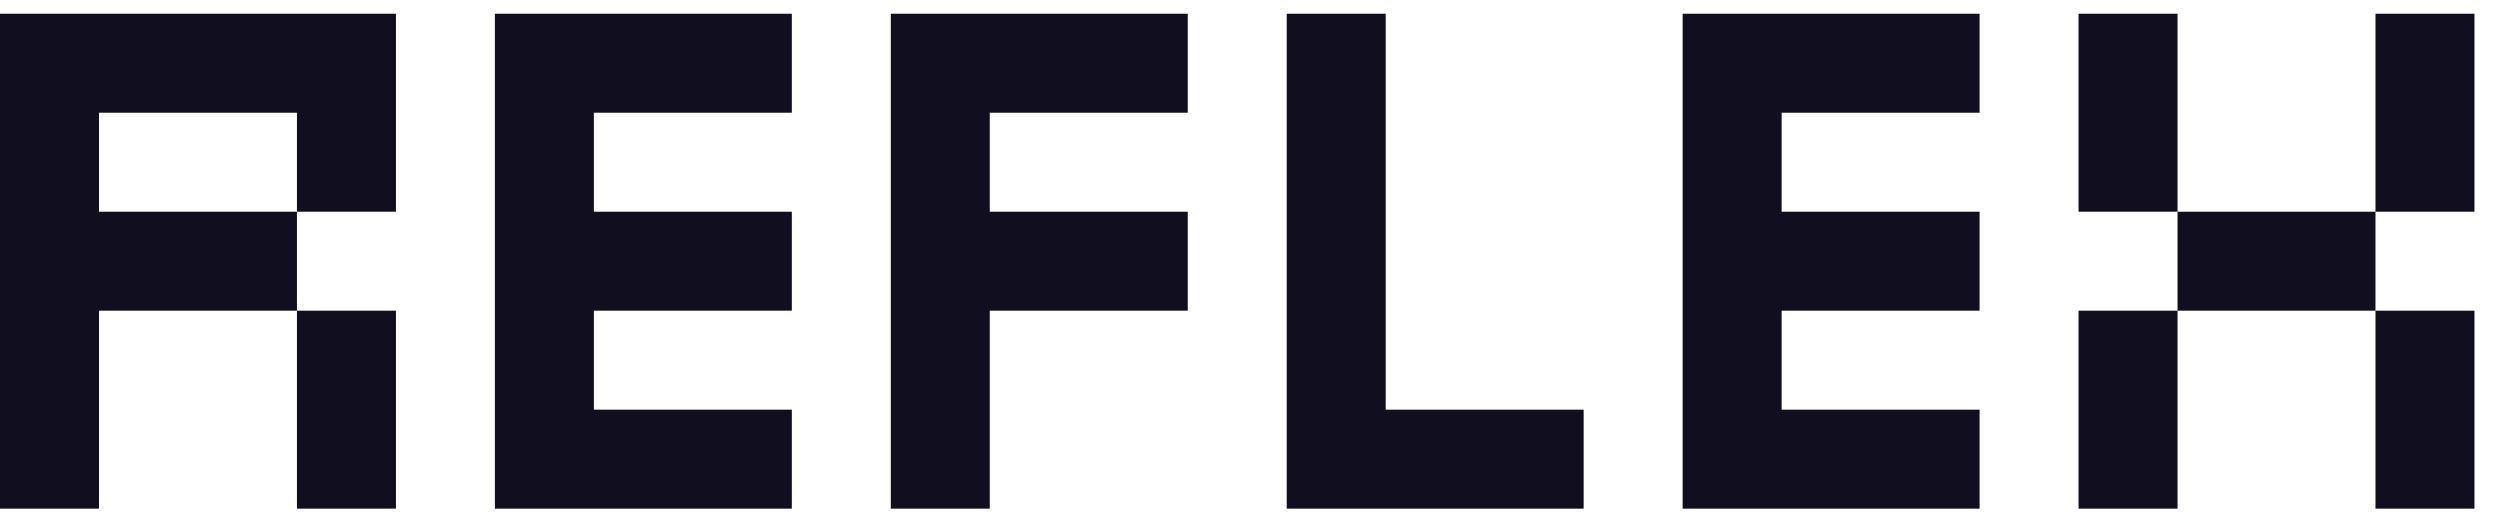
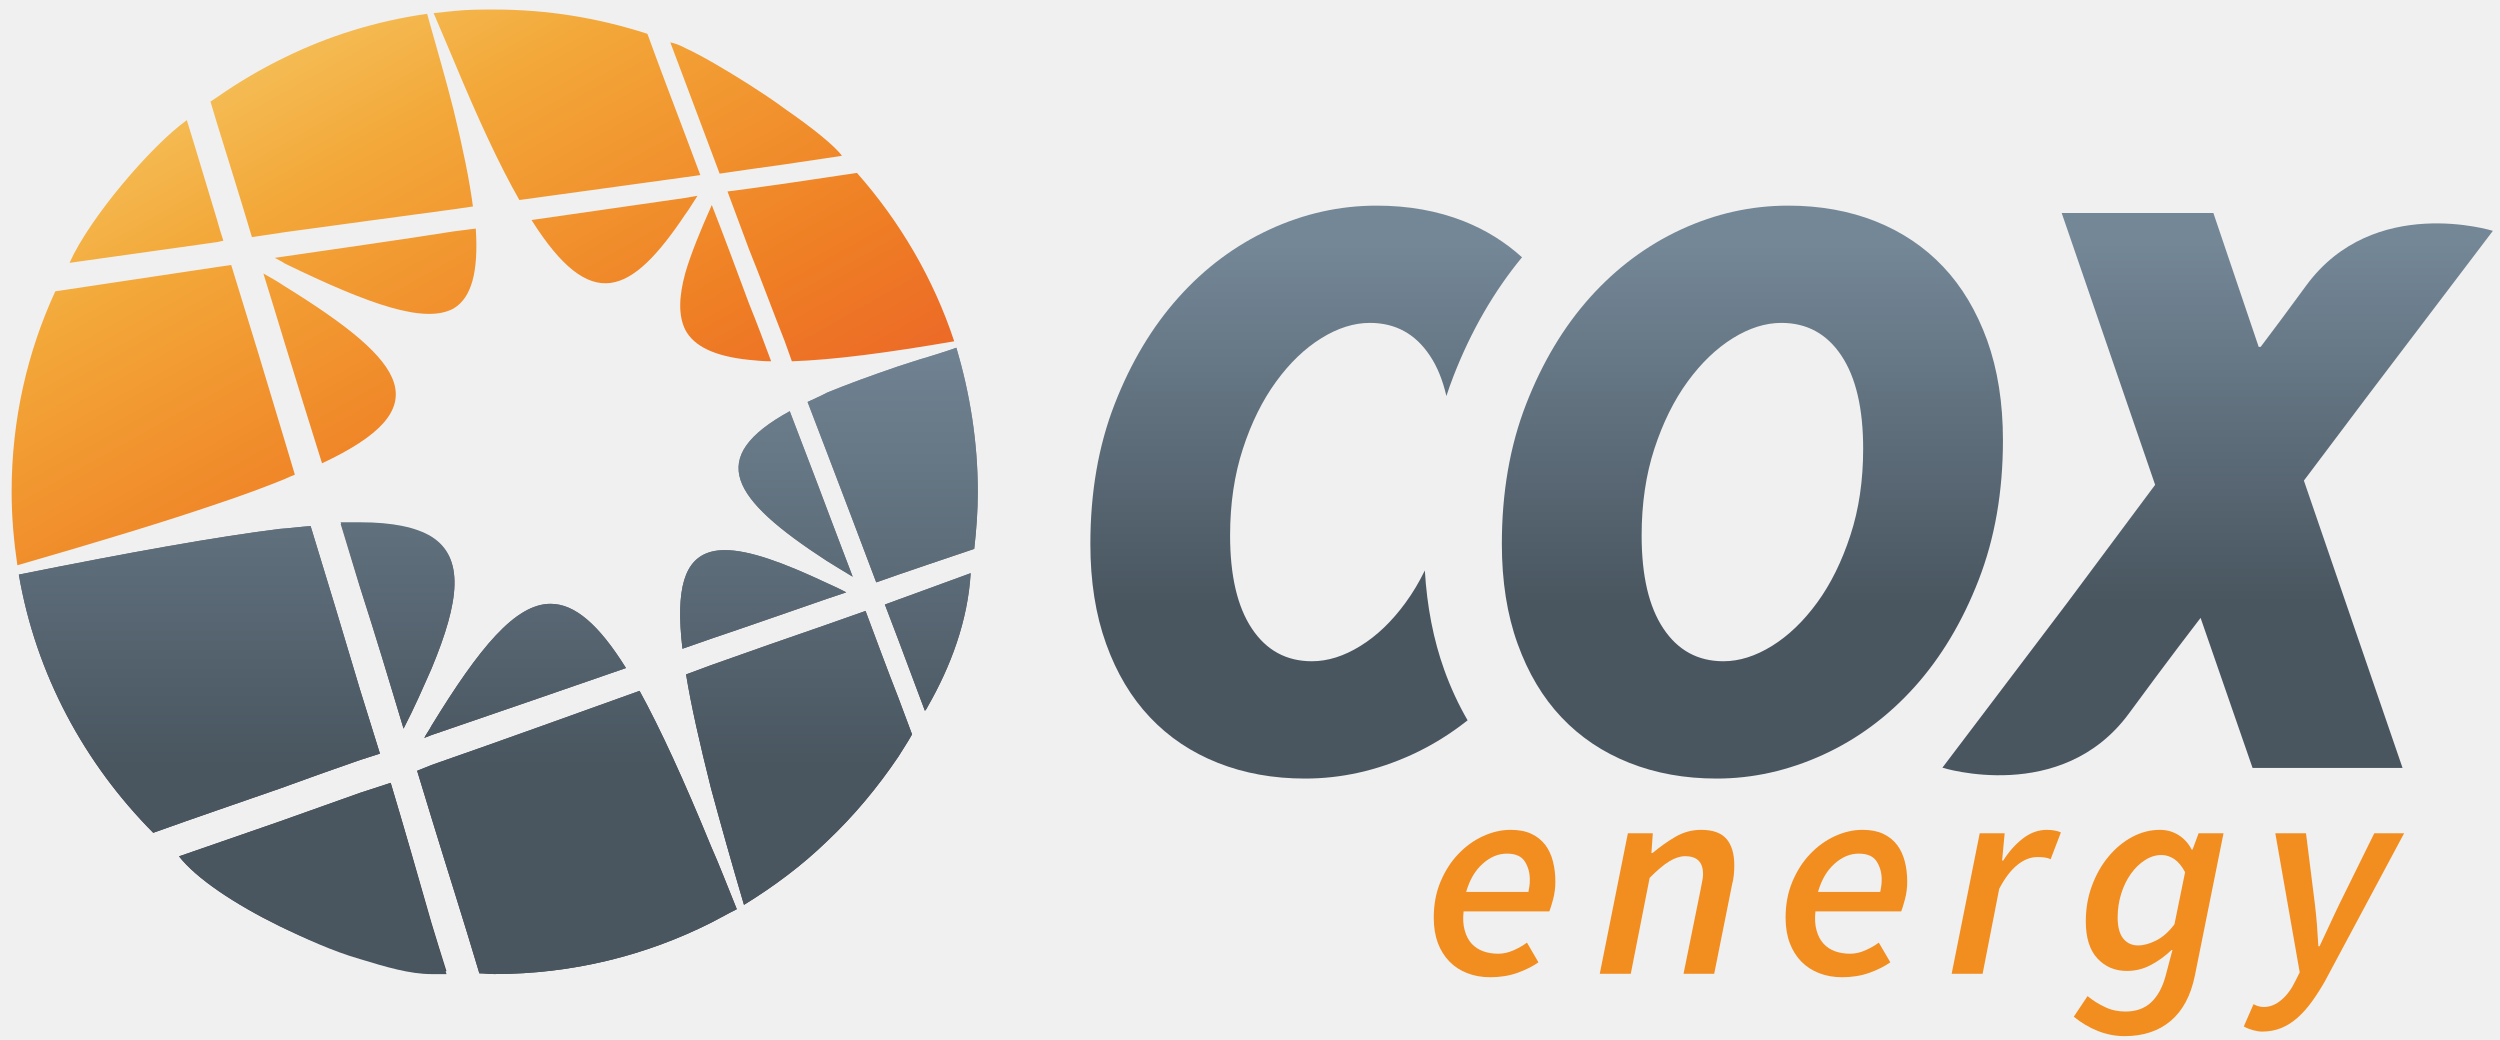
- <svg xmlns="http://www.w3.org/2000/svg" width="67" height="14" viewBox="0 0 67 14" fill="none">
-   <rect width="67" height="14" fill="#1E1E1E" />
-   <g id="Nav Template &gt; Initial" clip-path="url(#clip0_0_1)">
-     <rect width="1440" height="1024" transform="translate(-16 -17)" fill="white" />
-     <g id="Sidebar">
-       <g clip-path="url(#clip1_0_1)">
-         <path d="M-16 -17H264V1007H-16V-17Z" fill="white" />
-         <g id="Header">
-           <path d="M-16 -17H264V31H-16V-17Z" fill="white" />
-           <g id="Button">
-             <rect x="-4" y="-3" width="74.316" height="20" rx="6" fill="white" />
-             <g id="Logo">
-               <g id="Reflex">
-                 <path d="M0 13.632V0.368H10.611V5.674H7.958V3.021H2.653V5.674H7.958V8.326H2.653V13.632H0ZM7.958 13.632V8.326H10.611V13.632H7.958Z" fill="#110F1F" />
-                 <path d="M13.263 13.632V0.368H21.221V3.021H15.916V5.674H21.221V8.326H15.916V10.979H21.221V13.632H13.263Z" fill="#110F1F" />
-                 <path d="M23.874 13.632V0.368H31.832V3.021H26.526V5.674H31.832V8.326H26.526V13.632H23.874Z" fill="#110F1F" />
-                 <path d="M34.484 13.632V0.368H37.137V10.979H42.442V13.632H34.484Z" fill="#110F1F" />
-                 <path d="M45.095 13.632V0.368H53.053V3.021H47.748V5.674H53.053V8.326H47.748V10.979H53.053V13.632H45.095Z" fill="#110F1F" />
-                 <path d="M55.705 5.674V0.368H58.358V5.674H55.705ZM63.663 5.674V0.368H66.316V5.674H63.663ZM58.358 8.326V5.674H63.663V8.326H58.358ZM55.705 13.632V8.326H58.358V13.632H55.705ZM63.663 13.632V8.326H66.316V13.632H63.663Z" fill="#110F1F" />
-               </g>
-             </g>
-           </g>
-           <path d="M264 30.5H-16V31.5H264V30.5Z" fill="#F4F3F6" />
+ <svg xmlns="http://www.w3.org/2000/svg" width="190px" height="79px" viewBox="0 0 190 79" version="1.1">
+   <defs>
+     <linearGradient x1="49.98%" y1="30.506%" x2="49.98%" y2="102.127%" id="linearGradient-1">
+       <stop stop-color="#495660" offset="0%" />
+       <stop stop-color="#748797" offset="87.488%" />
+       <stop stop-color="#748797" offset="100%" />
+     </linearGradient>
+     <linearGradient x1="50.012%" y1="30.506%" x2="50.012%" y2="102.127%" id="linearGradient-2">
+       <stop stop-color="#495660" offset="0%" />
+       <stop stop-color="#748797" offset="87.488%" />
+       <stop stop-color="#748797" offset="100%" />
+     </linearGradient>
+     <linearGradient x1="50.012%" y1="30.666%" x2="50.012%" y2="104.149%" id="linearGradient-3">
+       <stop stop-color="#495660" offset="0%" />
+       <stop stop-color="#748797" offset="87.488%" />
+       <stop stop-color="#748797" offset="100%" />
+     </linearGradient>
+     <linearGradient x1="2.084%" y1="100.656%" x2="98.587%" y2="-1.367%" id="linearGradient-4">
+       <stop stop-color="#F6D576" offset="0%" />
+       <stop stop-color="#F3A839" offset="31%" />
+       <stop stop-color="#EF7F24" offset="63%" />
+       <stop stop-color="#E8502B" offset="100%" />
+     </linearGradient>
+     <linearGradient x1="49.961%" y1="-0.537%" x2="49.961%" y2="99.439%" id="linearGradient-5">
+       <stop stop-color="#454345" offset="0%" />
+       <stop stop-color="#454345" offset="34%" />
+       <stop stop-color="#8F9198" offset="91%" />
+       <stop stop-color="#909298" offset="100%" />
+     </linearGradient>
+     <linearGradient x1="49.87%" y1="-20.845%" x2="49.87%" y2="367.428%" id="linearGradient-6">
+       <stop stop-color="#495660" offset="0%" />
+       <stop stop-color="#748797" offset="87.488%" />
+       <stop stop-color="#748797" offset="100%" />
+     </linearGradient>
+     <linearGradient x1="53.517%" y1="-18.498%" x2="53.517%" y2="235.914%" id="linearGradient-7">
+       <stop stop-color="#495660" offset="0%" />
+       <stop stop-color="#748797" offset="87.488%" />
+       <stop stop-color="#748797" offset="100%" />
+     </linearGradient>
+     <linearGradient x1="49.894%" y1="46.964%" x2="49.894%" y2="224.382%" id="linearGradient-8">
+       <stop stop-color="#495660" offset="0%" />
+       <stop stop-color="#748797" offset="87.488%" />
+       <stop stop-color="#748797" offset="100%" />
+     </linearGradient>
+     <linearGradient x1="49.428%" y1="-40%" x2="49.428%" y2="338.417%" id="linearGradient-9">
+       <stop stop-color="#495660" offset="0%" />
+       <stop stop-color="#748797" offset="87.488%" />
+       <stop stop-color="#748797" offset="100%" />
+     </linearGradient>
+     <linearGradient x1="49.79%" y1="-78.402%" x2="49.79%" y2="143.634%" id="linearGradient-10">
+       <stop stop-color="#495660" offset="0%" />
+       <stop stop-color="#748797" offset="87.488%" />
+       <stop stop-color="#748797" offset="100%" />
+     </linearGradient>
+     <linearGradient x1="49.804%" y1="73.349%" x2="49.804%" y2="257.359%" id="linearGradient-11">
+       <stop stop-color="#495660" offset="0%" />
+       <stop stop-color="#748797" offset="87.488%" />
+       <stop stop-color="#748797" offset="100%" />
+     </linearGradient>
+     <linearGradient x1="35.021%" y1="-114.267%" x2="35.021%" y2="200.854%" id="linearGradient-12">
+       <stop stop-color="#495660" offset="0%" />
+       <stop stop-color="#748797" offset="87.488%" />
+       <stop stop-color="#748797" offset="100%" />
+     </linearGradient>
+     <linearGradient x1="50.012%" y1="21.664%" x2="50.012%" y2="191.653%" id="linearGradient-13">
+       <stop stop-color="#495660" offset="0%" />
+       <stop stop-color="#748797" offset="87.488%" />
+       <stop stop-color="#748797" offset="100%" />
+     </linearGradient>
+     <linearGradient x1="48.705%" y1="-119.182%" x2="48.705%" y2="409.198%" id="linearGradient-14">
+       <stop stop-color="#495660" offset="0%" />
+       <stop stop-color="#748797" offset="87.488%" />
+       <stop stop-color="#748797" offset="100%" />
+     </linearGradient>
+     <linearGradient x1="49.832%" y1="108.635%" x2="49.832%" y2="384.551%" id="linearGradient-15">
+       <stop stop-color="#495660" offset="0%" />
+       <stop stop-color="#748797" offset="87.488%" />
+       <stop stop-color="#748797" offset="100%" />
+     </linearGradient>
+   </defs>
+   <g id="header" stroke="none" stroke-width="1" fill="none" fill-rule="evenodd" transform="translate(-250, -15)">
+     <g id="logo" transform="translate(250, 15)" fill-rule="nonzero">
+       <g id="g3344" transform="translate(95, 39.67647) scale(-1, 1) rotate(-180) translate(-95, -39.67647) ">
+         <g id="g3346" transform="translate(82.78676, 20.17175)" fill="url(#linearGradient-1)">
+           <g id="g3348">
+             <g id="g3354">
+               <g id="g3356">
+                 <path d="M13.714,41.746 C11.098,40.539 8.787,38.817 6.781,36.579 C4.775,34.337 3.158,31.634 1.926,28.468 C0.694,25.302 0.081,21.76 0.081,17.842 C0.081,15.001 0.478,12.468 1.278,10.251 C2.074,8.031 3.187,6.169 4.614,4.662 C6.037,3.155 7.751,2.006 9.761,1.208 C11.767,0.41 13.98,0.01 16.397,0.01 C19.161,0.01 21.861,0.617 24.498,1.82 C26.022,2.517 27.435,3.395 28.751,4.438 C28.066,5.62 27.469,6.899 26.982,8.255 C26.157,10.547 25.662,13.092 25.501,15.828 C25.069,14.942 24.582,14.123 24.041,13.384 C23.008,11.965 21.861,10.863 20.609,10.091 C19.356,9.314 18.124,8.926 16.918,8.926 C14.975,8.926 13.452,9.757 12.351,11.416 C11.251,13.072 10.7,15.427 10.7,18.488 C10.7,20.898 11.026,23.094 11.674,25.078 C12.317,27.058 13.164,28.759 14.201,30.182 C15.233,31.6 16.376,32.698 17.633,33.476 C18.881,34.253 20.113,34.641 21.324,34.641 C23.266,34.641 24.786,33.81 25.886,32.149 C26.449,31.314 26.859,30.288 27.139,29.084 C27.308,29.599 27.486,30.106 27.681,30.604 C29.01,34.021 30.757,37.047 32.886,39.627 C31.617,40.779 30.152,41.696 28.48,42.363 C26.474,43.157 24.261,43.553 21.84,43.553 C19.034,43.553 16.325,42.949 13.714,41.746" id="path3366" />
+               </g>
+             </g>
+           </g>
+         </g>
+         <g id="g3368" transform="translate(114.0894, 20.17175)" fill="url(#linearGradient-2)">
+           <g id="g3370">
+             <g id="g3376">
+               <g id="g3378">
+                 <path d="M13.684,41.746 C11.068,40.539 8.762,38.817 6.752,36.579 C4.745,34.337 3.129,31.634 1.897,28.468 C0.665,25.302 0.051,21.76 0.051,17.842 C0.051,15.001 0.449,12.468 1.25,10.251 C2.049,8.031 3.158,6.169 4.585,4.662 C6.011,3.155 7.725,2.006 9.735,1.208 C11.741,0.41 13.955,0.01 16.372,0.01 C19.131,0.01 21.831,0.617 24.468,1.82 C27.1,3.024 29.42,4.75 31.43,6.988 C33.436,9.225 35.057,11.931 36.285,15.098 C37.516,18.26 38.134,21.802 38.134,25.724 C38.134,28.565 37.732,31.094 36.936,33.316 C36.132,35.532 35.023,37.394 33.597,38.905 C32.175,40.412 30.457,41.561 28.451,42.363 C26.444,43.157 24.231,43.553 21.814,43.553 C19.004,43.553 16.295,42.949 13.684,41.746 M12.325,11.416 C11.221,13.072 10.675,15.427 10.675,18.488 C10.675,20.898 10.996,23.094 11.644,25.078 C12.292,27.058 13.134,28.759 14.171,30.182 C15.208,31.6 16.35,32.698 17.603,33.476 C18.856,34.253 20.083,34.641 21.294,34.641 C23.236,34.641 24.756,33.81 25.86,32.149 C26.961,30.494 27.511,28.135 27.511,25.078 C27.511,22.663 27.189,20.468 26.537,18.488 C25.89,16.508 25.052,14.806 24.015,13.384 C22.978,11.965 21.831,10.863 20.583,10.091 C19.326,9.314 18.098,8.926 16.892,8.926 C14.949,8.926 13.426,9.757 12.325,11.416" id="path3388" />
+               </g>
+             </g>
+           </g>
+         </g>
+         <g id="g3390" transform="translate(147.4022, 20.17175)" fill="url(#linearGradient-3)">
+           <g id="g3392">
+             <g id="g3398">
+               <g id="g3400">
+                 <path d="M9.286,42.992 L16.388,22.334 L9.693,13.346 L0.22,0.837 C0.22,0.837 9.286,-2.013 14.403,4.966 C17.302,8.922 19.647,11.974 19.842,12.223 L23.794,0.816 L35.192,0.816 L27.693,22.655 L32.589,29.161 L42.057,41.637 C42.057,41.637 32.992,44.465 27.875,37.487 C26.558,35.68 25.348,34.063 24.404,32.812 L24.383,32.825 L24.26,32.812 L20.815,42.992 L9.286,42.992 Z" id="path3410" />
+               </g>
+             </g>
+           </g>
+         </g>
+         <g id="g3412" transform="translate(108.4188, -0)" fill="#F28E20">
+           <g id="g3414-Clipped">
+             <g id="g3414" transform="translate(0.214149, 0.11946)">
+               <g id="g3420" transform="translate(0.060021, 4.856694)">
+                 <path d="M7.467,6.589 C7.497,6.736 7.518,6.884 7.543,7.036 C7.568,7.184 7.573,7.348 7.573,7.526 C7.573,8.049 7.446,8.505 7.192,8.906 C6.938,9.303 6.485,9.501 5.833,9.501 C5.177,9.501 4.564,9.248 3.988,8.729 C3.412,8.218 2.997,7.504 2.735,6.589 L7.467,6.589 Z M0.272,4.63 C0.272,5.634 0.441,6.542 0.784,7.361 C1.127,8.18 1.575,8.885 2.138,9.472 C2.697,10.059 3.323,10.51 4.022,10.831 C4.72,11.148 5.414,11.309 6.113,11.309 C6.739,11.309 7.268,11.207 7.696,11.004 C8.127,10.802 8.474,10.519 8.745,10.169 C9.012,9.814 9.206,9.396 9.329,8.915 C9.452,8.438 9.515,7.922 9.515,7.37 C9.515,6.905 9.456,6.462 9.342,6.023 C9.223,5.588 9.13,5.284 9.058,5.111 L2.54,5.111 C2.481,4.545 2.507,4.06 2.629,3.654 C2.744,3.245 2.921,2.911 3.158,2.65 C3.4,2.392 3.696,2.202 4.043,2.075 C4.39,1.953 4.771,1.894 5.177,1.894 C5.554,1.894 5.939,1.978 6.333,2.152 C6.726,2.325 7.065,2.523 7.357,2.738 L8.229,1.24 C7.793,0.936 7.268,0.67 6.65,0.446 C6.032,0.222 5.334,0.108 4.568,0.108 C3.924,0.108 3.344,0.209 2.82,0.416 C2.299,0.615 1.847,0.91 1.469,1.295 C1.093,1.678 0.797,2.147 0.585,2.704 C0.378,3.266 0.272,3.908 0.272,4.63 Z" id="path3422" />
+               </g>
+               <g id="g3424" transform="translate(12.78846, 5.017828)">
+                 <path d="M2.297,10.886 L4.193,10.886 L4.087,9.387 L4.172,9.387 C4.739,9.864 5.323,10.278 5.924,10.628 C6.53,10.974 7.173,11.147 7.854,11.147 C8.76,11.147 9.403,10.915 9.797,10.451 C10.19,9.986 10.385,9.319 10.385,8.449 C10.385,8.205 10.373,7.964 10.351,7.732 C10.33,7.5 10.284,7.238 10.208,6.951 L8.857,0.205 L6.526,0.205 L7.833,6.647 C7.876,6.892 7.918,7.103 7.951,7.276 C7.99,7.449 8.011,7.614 8.011,7.778 C8.011,8.69 7.558,9.146 6.657,9.146 C6.28,9.146 5.874,9.015 5.446,8.754 C5.019,8.496 4.519,8.074 3.952,7.496 L2.517,0.205 L0.16,0.205 L2.297,10.886 Z" id="path3426" />
+               </g>
+               <g id="g3428" transform="translate(26.79999, 4.856694)">
+                 <path d="M7.467,6.589 C7.496,6.736 7.522,6.884 7.543,7.036 C7.564,7.184 7.577,7.348 7.577,7.526 C7.577,8.049 7.449,8.505 7.192,8.906 C6.942,9.303 6.485,9.501 5.833,9.501 C5.177,9.501 4.563,9.248 3.988,8.729 C3.412,8.218 2.997,7.504 2.735,6.589 L7.467,6.589 Z M0.272,4.63 C0.272,5.634 0.441,6.542 0.784,7.361 C1.127,8.18 1.575,8.885 2.138,9.472 C2.693,10.059 3.323,10.51 4.021,10.831 C4.72,11.148 5.414,11.309 6.117,11.309 C6.743,11.309 7.268,11.207 7.695,11.004 C8.123,10.802 8.474,10.519 8.741,10.169 C9.011,9.814 9.206,9.396 9.329,8.915 C9.456,8.438 9.515,7.922 9.515,7.37 C9.515,6.905 9.46,6.462 9.341,6.023 C9.227,5.588 9.13,5.284 9.058,5.111 L2.54,5.111 C2.481,4.545 2.511,4.06 2.629,3.654 C2.743,3.245 2.921,2.911 3.162,2.65 C3.399,2.392 3.7,2.202 4.043,2.075 C4.394,1.953 4.771,1.894 5.177,1.894 C5.558,1.894 5.939,1.978 6.332,2.152 C6.726,2.325 7.069,2.523 7.356,2.738 L8.233,1.24 C7.797,0.936 7.268,0.67 6.65,0.446 C6.032,0.222 5.338,0.108 4.567,0.108 C3.928,0.108 3.349,0.209 2.824,0.416 C2.299,0.615 1.85,0.91 1.469,1.295 C1.093,1.678 0.801,2.147 0.589,2.704 C0.377,3.266 0.272,3.908 0.272,4.63 Z" id="path3430" />
+               </g>
+               <g id="g3432" transform="translate(39.52818, 5.017828)">
+                 <path d="M2.297,10.886 L4.193,10.886 L3.999,8.817 L4.087,8.817 C4.506,9.488 5.002,10.041 5.569,10.484 C6.136,10.924 6.745,11.147 7.401,11.147 C7.82,11.147 8.18,11.08 8.468,10.953 L7.685,8.91 C7.55,8.982 7.401,9.028 7.224,9.049 C7.05,9.07 6.868,9.079 6.678,9.079 C6.17,9.079 5.67,8.889 5.175,8.496 C4.68,8.103 4.215,7.496 3.779,6.668 L2.517,0.205 L0.164,0.205 L2.297,10.886 Z" id="path3434" />
+               </g>
+               <g id="g3436" transform="translate(48.68875, 0.218198)">
+                 <path d="M5.169,7.162 C5.593,7.162 6.054,7.288 6.553,7.541 C7.053,7.795 7.514,8.204 7.937,8.77 L8.745,12.73 C8.5,13.194 8.221,13.524 7.916,13.731 C7.611,13.929 7.29,14.034 6.955,14.034 C6.519,14.034 6.105,13.908 5.707,13.65 C5.305,13.397 4.949,13.055 4.636,12.62 C4.323,12.185 4.073,11.679 3.895,11.109 C3.713,10.534 3.62,9.931 3.62,9.289 C3.62,8.567 3.764,8.031 4.048,7.681 C4.331,7.335 4.704,7.162 5.169,7.162 Z M11.666,15.685 L9.486,4.856 C9.177,3.349 8.568,2.205 7.653,1.428 C6.74,0.656 5.567,0.268 4.145,0.268 C3.459,0.268 2.787,0.398 2.126,0.656 C1.466,0.918 0.852,1.281 0.285,1.745 L1.331,3.311 C1.741,2.978 2.181,2.699 2.664,2.476 C3.138,2.247 3.658,2.138 4.208,2.138 C5.021,2.138 5.677,2.374 6.172,2.843 C6.667,3.316 7.031,3.978 7.26,4.835 L7.785,6.815 L7.717,6.815 C7.209,6.334 6.676,5.95 6.117,5.663 C5.558,5.367 4.958,5.224 4.318,5.224 C3.417,5.224 2.672,5.54 2.084,6.169 C1.496,6.803 1.199,7.74 1.199,8.989 C1.199,9.961 1.356,10.868 1.669,11.708 C1.982,12.548 2.397,13.283 2.922,13.912 C3.447,14.545 4.048,15.044 4.721,15.406 C5.398,15.765 6.1,15.947 6.824,15.947 C7.349,15.947 7.823,15.816 8.255,15.546 C8.682,15.276 9.012,14.908 9.245,14.448 L9.313,14.448 L9.77,15.685 L11.666,15.685 Z" id="path3438" />
+               </g>
+               <g id="g3440" transform="translate(61.6957, 0.696846)">
+                 <path d="M1.723,2.005 C2.189,2.005 2.633,2.183 3.056,2.541 C3.475,2.892 3.831,3.377 4.123,3.985 L4.449,4.639 L2.595,15.207 L4.927,15.207 L5.604,9.815 C5.663,9.334 5.714,8.811 5.761,8.236 C5.799,7.662 5.837,7.126 5.867,6.619 L5.955,6.619 C6.201,7.126 6.451,7.658 6.704,8.215 C6.958,8.773 7.212,9.304 7.458,9.815 L10.116,15.207 L12.384,15.207 L6.366,3.964 C6.036,3.385 5.697,2.858 5.354,2.385 C5.012,1.916 4.652,1.515 4.275,1.182 C3.898,0.848 3.488,0.591 3.044,0.405 C2.599,0.228 2.112,0.135 1.571,0.135 C1.397,0.135 1.177,0.173 0.906,0.241 C0.635,0.316 0.402,0.409 0.199,0.528 L0.94,2.22 C1.185,2.081 1.448,2.005 1.723,2.005" id="path3442" />
+               </g>
+             </g>
+           </g>
+         </g>
+         <g id="g3444" transform="translate(0.653334, 36.21358)" fill="url(#linearGradient-4)">
+           <g id="g3446">
+             <g id="g3452">
+               <g id="g3454">
+                 <path d="M33.822,42.3 C33.28,42.25 32.789,42.195 32.302,42.144 C32.844,40.894 33.331,39.704 33.822,38.564 C35.671,34.118 37.301,30.593 38.82,27.938 C43.222,28.533 47.412,29.129 51.432,29.673 L51.432,32.869 C50.451,35.469 49.473,38.019 48.55,40.569 C44.855,41.764 40.995,42.414 36.92,42.414 C35.887,42.414 34.854,42.414 33.822,42.3 Z M20.994,38.779 C19.199,37.91 17.46,36.884 15.83,35.744 C15.669,35.634 15.504,35.528 15.343,35.419 L15.83,33.794 C16.702,30.973 17.625,28.043 18.492,25.118 L20.994,25.494 C25.45,26.093 29.691,26.688 33.822,27.233 L33.822,34.769 C33.28,36.939 32.569,39.375 31.807,42.089 C27.951,41.544 24.308,40.405 20.994,38.779 Z M51.432,36.884 L51.432,39.484 C50.941,39.754 50.56,39.864 50.29,39.919 L51.432,36.884 Z M51.432,36.884 L54.039,29.943 L56.27,30.268 L56.27,36.719 C54.471,37.859 52.63,38.94 51.432,39.484 L51.432,36.884 Z M56.27,30.268 L58.987,30.648 L58.987,34.874 C58.115,35.528 57.192,36.124 56.27,36.719 L56.27,30.268 Z M58.987,30.648 L63.333,31.298 C62.843,32.003 61.108,33.413 58.987,34.874 L58.987,30.648 Z M33.822,27.233 L35.29,27.448 C35.016,29.508 34.524,31.894 33.822,34.769 L33.822,27.233 Z M4.632,23.163 L15.83,24.738 L15.83,26.473 C15.068,28.964 14.256,31.733 13.545,34.009 C10.832,32.058 6.155,26.583 4.632,23.163 Z M51.432,29.673 L52.571,29.834 L51.432,32.869 L51.432,29.673 Z M58.987,29.183 L56.27,28.803 L54.636,28.588 L56.27,24.197 C57.192,21.918 58.065,19.533 58.987,17.201 L59.529,15.681 C62.737,15.791 66.813,16.331 71.866,17.201 C70.292,21.972 67.735,26.308 64.476,29.998 L58.987,29.183 Z M51.432,28.098 C47.738,27.558 43.823,27.013 39.743,26.418 C44.258,19.262 47.302,20.672 51.432,26.853 C51.758,27.283 52.029,27.773 52.355,28.259 L51.432,28.098 Z M51.432,22.403 C50.941,20.617 50.887,19.157 51.432,18.067 C52.084,16.821 53.658,16.061 56.27,15.791 L56.27,20.073 C55.343,22.568 54.421,25.063 53.443,27.558 C52.571,25.603 51.864,23.873 51.432,22.403 Z M15.83,24.738 L16.321,24.847 C16.156,25.333 15.995,25.878 15.83,26.473 L15.83,24.738 Z M33.822,25.553 C29.691,24.898 25.45,24.307 20.994,23.653 L20.232,23.543 C20.507,23.383 20.774,23.273 20.994,23.112 C27.461,19.967 31.651,18.503 33.822,19.697 C35.18,20.508 35.722,22.462 35.506,25.768 L33.822,25.553 Z M15.83,22.842 L3.548,20.998 C1.423,16.386 0.23,11.236 0.23,5.76 C0.23,3.86 0.395,2.02 0.666,0.179 C6.862,1.969 11.86,3.485 15.83,4.84 C17.786,5.49 19.525,6.14 20.994,6.736 L20.994,9.61 C19.635,14.166 18.277,18.612 16.918,22.999 L15.83,22.842 Z M20.994,17.036 L20.994,21.377 C20.507,21.702 19.961,22.027 19.364,22.353 C19.906,20.617 20.448,18.832 20.994,17.036 Z M20.994,17.036 C21.916,14.056 22.843,11.02 23.821,7.93 C32.734,12.106 30.449,15.521 20.994,21.377 L20.994,17.036 Z M56.27,15.791 C56.812,15.736 57.358,15.681 57.954,15.681 C57.409,17.146 56.866,18.612 56.27,20.073 L56.27,15.791 Z M20.994,6.736 C21.214,6.845 21.485,6.955 21.756,7.065 L20.994,9.61 L20.994,6.736 Z" id="path3466" />
+               </g>
+             </g>
+           </g>
+         </g>
+         <g id="g3468" transform="translate(1.227694, 5.275764)" fill="url(#linearGradient-5)">
+           <g id="g3470">
+             <g id="g3476">
+               <g id="g3478">
+                 <path d="M69.281,46.944 C68.519,46.729 67.762,46.459 67.055,46.243 C64.986,45.534 63.195,44.884 61.621,44.234 C61.13,43.964 60.588,43.748 60.148,43.529 L61.621,39.683 C62.869,36.428 64.118,33.122 65.366,29.817 L67.055,30.408 L69.281,31.168 L72.815,32.362 C72.98,33.827 73.086,35.233 73.086,36.698 C73.086,40.493 72.489,44.179 71.457,47.649 C70.695,47.379 69.988,47.164 69.281,46.944 Z M61.621,31.442 L61.621,35.398 C60.694,37.893 59.716,40.383 58.793,42.828 C52.382,39.298 54.282,36.212 61.621,31.442 Z M61.621,31.442 C62.218,31.062 62.869,30.682 63.576,30.247 C62.924,31.982 62.268,33.662 61.621,35.398 L61.621,31.442 Z M24.66,34.258 L26.129,29.436 C27.267,25.907 28.355,22.331 29.443,18.701 C30.31,20.381 30.962,21.897 31.563,23.252 L31.563,33.228 C30.42,33.933 28.626,34.258 26.129,34.258 L24.66,34.258 Z M20.038,33.882 C15.256,33.283 8.844,32.143 0.202,30.408 C1.505,22.821 5.2,16.041 10.418,10.785 C13.732,11.976 16.94,13.061 20.038,14.145 C22.104,14.906 24.114,15.61 26.129,16.315 L26.129,21.681 C24.876,25.907 23.627,30.032 22.379,34.097 C21.617,34.042 20.8,33.933 20.038,33.882 Z M31.563,23.252 C33.734,28.457 34.06,31.657 31.563,33.228 L31.563,23.252 Z M52.813,32.143 C50.803,31.602 50.097,29.382 50.638,24.772 L52.813,25.531 C55.856,26.557 58.793,27.592 61.621,28.567 L61.621,29.762 C58.29,31.332 55.704,32.27 53.863,32.27 C53.482,32.27 53.131,32.227 52.813,32.143 Z M69.281,29.323 L67.055,28.512 L66.023,28.132 L67.055,25.422 L69.065,20.056 C69.176,20.161 69.226,20.271 69.281,20.381 C71.021,23.416 72.329,26.887 72.544,30.517 L69.281,29.323 Z M61.621,28.567 L63.085,29.057 C62.598,29.323 62.108,29.542 61.621,29.762 L61.621,28.567 Z M31.563,18.916 C31.402,18.591 31.182,18.321 31.017,17.996 L31.563,18.211 C36.781,20.001 41.67,21.681 46.346,23.306 C44.273,26.633 42.453,28.187 40.616,28.187 C37.937,28.187 35.207,24.869 31.563,18.916 Z M61.621,26.612 C58.793,25.637 55.856,24.611 52.813,23.526 L50.913,22.821 C51.29,20.491 51.942,17.616 52.813,14.145 C53.52,11.541 54.337,8.615 55.315,5.309 C57.596,6.715 59.716,8.29 61.621,10.135 C63.686,12.085 65.48,14.251 67.055,16.582 L67.055,21.031 C66.183,23.252 65.366,25.476 64.554,27.647 L61.621,26.612 Z M26.129,16.315 L27.648,16.801 L26.129,21.681 L26.129,16.315 Z M31.563,15.936 L30.475,15.496 L31.563,11.925 C32.756,8.02 34.009,4.115 35.203,0.104 C35.584,0.104 35.964,0.049 36.345,0.049 C42.271,0.049 47.866,1.459 52.813,3.95 L52.813,9.755 C50.748,14.795 48.954,18.701 47.379,21.572 C42.377,19.781 37.163,17.886 31.563,15.936 Z M67.055,16.582 C67.381,17.126 67.762,17.671 68.088,18.266 L67.055,21.031 L67.055,16.582 Z M26.129,13.82 L20.038,11.651 L12.378,8.995 C13.682,7.315 16.615,5.36 20.038,3.68 C21.943,2.759 24.059,1.89 26.129,1.299 C28.084,0.7 29.929,0.319 31.563,0.264 L31.563,3.95 C30.53,7.585 29.443,11.325 28.465,14.581 L26.129,13.82 Z M52.813,3.95 C53.465,4.279 54.117,4.659 54.769,4.98 C54.062,6.715 53.465,8.29 52.813,9.755 L52.813,3.95 Z M31.563,0.264 L32.706,0.264 C32.321,1.459 31.94,2.709 31.563,3.95 L31.563,0.264 Z" id="path3490" />
+               </g>
+             </g>
+           </g>
+         </g>
+         <g id="g3492" transform="translate(32.24311, 23.03636)" fill="url(#linearGradient-6)">
+           <g id="g3494">
+             <g id="g3500">
+               <g id="g3502">
+                 <path d="M0.547,1.155 C0.387,0.83 0.167,0.56 0.001,0.235 L0.547,0.45 C5.766,2.24 10.654,3.921 15.331,5.546 C13.257,8.869 11.437,10.426 9.6,10.426 C6.922,10.426 4.191,7.108 0.547,1.155" id="path3512" />
+               </g>
+             </g>
+           </g>
+         </g>
+         <g id="g3514" transform="translate(25.63798, 23.89575)" fill="url(#linearGradient-7)">
+           <g id="g3516">
+             <g id="g3522">
+               <g id="g3524">
+                 <path d="M0.25,15.765 L1.718,10.88 C2.857,7.355 3.944,3.711 5.032,0.081 C5.9,1.761 6.552,3.277 7.153,4.632 C9.324,9.837 9.65,13.1 7.153,14.675 C6.01,15.376 4.216,15.765 1.718,15.765 L0.25,15.765 Z" id="path3534" />
+               </g>
+             </g>
+           </g>
+         </g>
+         <g id="g3536" transform="translate(52.05852, 10.43207)" fill="url(#linearGradient-8)">
+           <g id="g3538">
+             <g id="g3544">
+               <g id="g3546">
+                 <path d="M10.79,21.456 C7.963,20.481 5.026,19.455 1.982,18.37 L0.082,17.665 C0.459,15.334 1.111,12.459 1.982,8.989 C2.689,6.384 3.506,3.459 4.484,0.153 C6.765,1.559 8.885,3.134 10.79,4.979 C12.855,6.929 14.65,9.095 16.224,11.425 C16.55,11.97 16.931,12.514 17.257,13.109 L16.224,15.875 C15.352,18.095 14.536,20.32 13.723,22.49 L10.79,21.456 Z" id="path3556" />
+               </g>
+             </g>
+           </g>
+         </g>
+         <g id="g3558" transform="translate(66.99187, 25.32805)" fill="url(#linearGradient-9)">
+           <g id="g3560">
+             <g id="g3566">
+               <g id="g3568">
+                 <path d="M3.517,9.27 L1.291,8.46 L0.258,8.08 L1.291,5.369 L3.301,0.004 C3.411,0.109 3.462,0.219 3.517,0.329 C5.257,3.364 6.565,6.834 6.78,10.465 L3.517,9.27 Z" id="path3578" />
+               </g>
+             </g>
+           </g>
+         </g>
+         <g id="g3580" transform="translate(61.24827, 35.06774)" fill="url(#linearGradient-10)">
+           <g id="g3582">
+             <g id="g3588">
+               <g id="g3590">
+                 <path d="M9.261,17.152 C8.499,16.937 7.742,16.667 7.034,16.451 C4.965,15.742 3.175,15.092 1.6,14.442 C1.109,14.172 0.567,13.956 0.127,13.737 L1.6,9.891 C2.849,6.636 4.097,3.33 5.346,0.025 L7.034,0.616 L9.261,1.376 L12.794,2.57 C12.96,4.035 13.066,5.441 13.066,6.906 C13.066,10.701 12.469,14.387 11.436,17.857 C10.674,17.587 9.967,17.372 9.261,17.152" id="path3600" />
+               </g>
+             </g>
+           </g>
+         </g>
+         <g id="g3602" transform="translate(31.66875, 5.275764)" fill="url(#linearGradient-11)">
+           <g id="g3604">
+             <g id="g3610">
+               <g id="g3612">
+                 <path d="M1.122,15.936 L0.034,15.496 L1.122,11.925 C2.315,8.02 3.568,4.115 4.762,0.104 C5.143,0.104 5.523,0.049 5.904,0.049 C11.83,0.049 17.425,1.459 22.372,3.95 C23.024,4.279 23.676,4.659 24.328,4.98 C23.621,6.715 23.024,8.29 22.372,9.755 C20.307,14.795 18.512,18.701 16.938,21.572 C11.935,19.781 6.721,17.886 1.122,15.936" id="path3622" />
+               </g>
+             </g>
+           </g>
+         </g>
+         <g id="g3624" transform="translate(56.07904, 35.3542)" fill="url(#linearGradient-12)">
+           <g id="g3626">
+             <g id="g3632">
+               <g id="g3634">
+                 <path d="M6.77,1.364 C7.366,0.984 8.018,0.603 8.725,0.169 C8.073,1.904 7.417,3.584 6.77,5.319 C5.842,7.814 4.865,10.305 3.942,12.75 C-2.47,9.22 -0.569,6.134 6.77,1.364" id="path3644" />
+               </g>
+             </g>
+           </g>
+         </g>
+         <g id="g3646" transform="translate(1.227694, 15.87483)" fill="url(#linearGradient-13)">
+           <g id="g3648">
+             <g id="g3654">
+               <g id="g3656">
+                 <path d="M20.038,23.283 C15.256,22.684 8.844,21.544 0.202,19.809 C1.505,12.222 5.2,5.442 10.418,0.186 C13.732,1.377 16.94,2.462 20.038,3.546 C22.104,4.307 24.114,5.011 26.129,5.716 L27.648,6.202 L26.129,11.082 C24.876,15.308 23.627,19.433 22.379,23.498 C21.617,23.443 20.8,23.334 20.038,23.283" id="path3666" />
+               </g>
+             </g>
+           </g>
+         </g>
+         <g id="g3668" transform="translate(51.48416, 29.91144)" fill="url(#linearGradient-14)">
+           <g id="g3670">
+             <g id="g3676">
+               <g id="g3678">
+                 <path d="M2.557,7.507 C0.547,6.966 -0.16,4.746 0.382,0.136 L2.557,0.896 C5.6,1.922 8.537,2.956 11.365,3.931 L12.829,4.421 C12.342,4.687 11.851,4.907 11.365,5.126 C8.033,6.696 5.448,7.634 3.606,7.634 C3.226,7.634 2.874,7.592 2.557,7.507" id="path3688" />
+               </g>
+             </g>
+           </g>
+         </g>
+         <g id="g3690" transform="translate(13.57643, 5.275764)" fill="url(#linearGradient-15)">
+           <g id="g3692">
+             <g id="g3698">
+               <g id="g3700">
+                 <path d="M13.78,13.82 L7.69,11.651 L0.029,8.995 C1.333,7.315 4.266,5.36 7.69,3.68 C9.594,2.759 11.71,1.78 13.78,1.189 C15.735,0.589 17.581,0.045 19.214,0.045 L20.357,0.045 C19.972,1.451 19.591,2.595 19.214,3.845 C18.182,7.475 17.094,11.325 16.116,14.581 L13.78,13.82 Z" id="path3710" />
+               </g>
+             </g>
+           </g>
        </g>
      </g>
-       <path d="M263.5 -17V1007H264.5V-17H263.5Z" fill="#F4F3F6" />
    </g>
  </g>
-   <defs>
-     <clipPath id="clip0_0_1">
-       <rect width="1440" height="1024" fill="white" transform="translate(-16 -17)" />
-     </clipPath>
-     <clipPath id="clip1_0_1">
-       <path d="M-16 -17H264V1007H-16V-17Z" fill="white" />
-     </clipPath>
-   </defs>
</svg>
